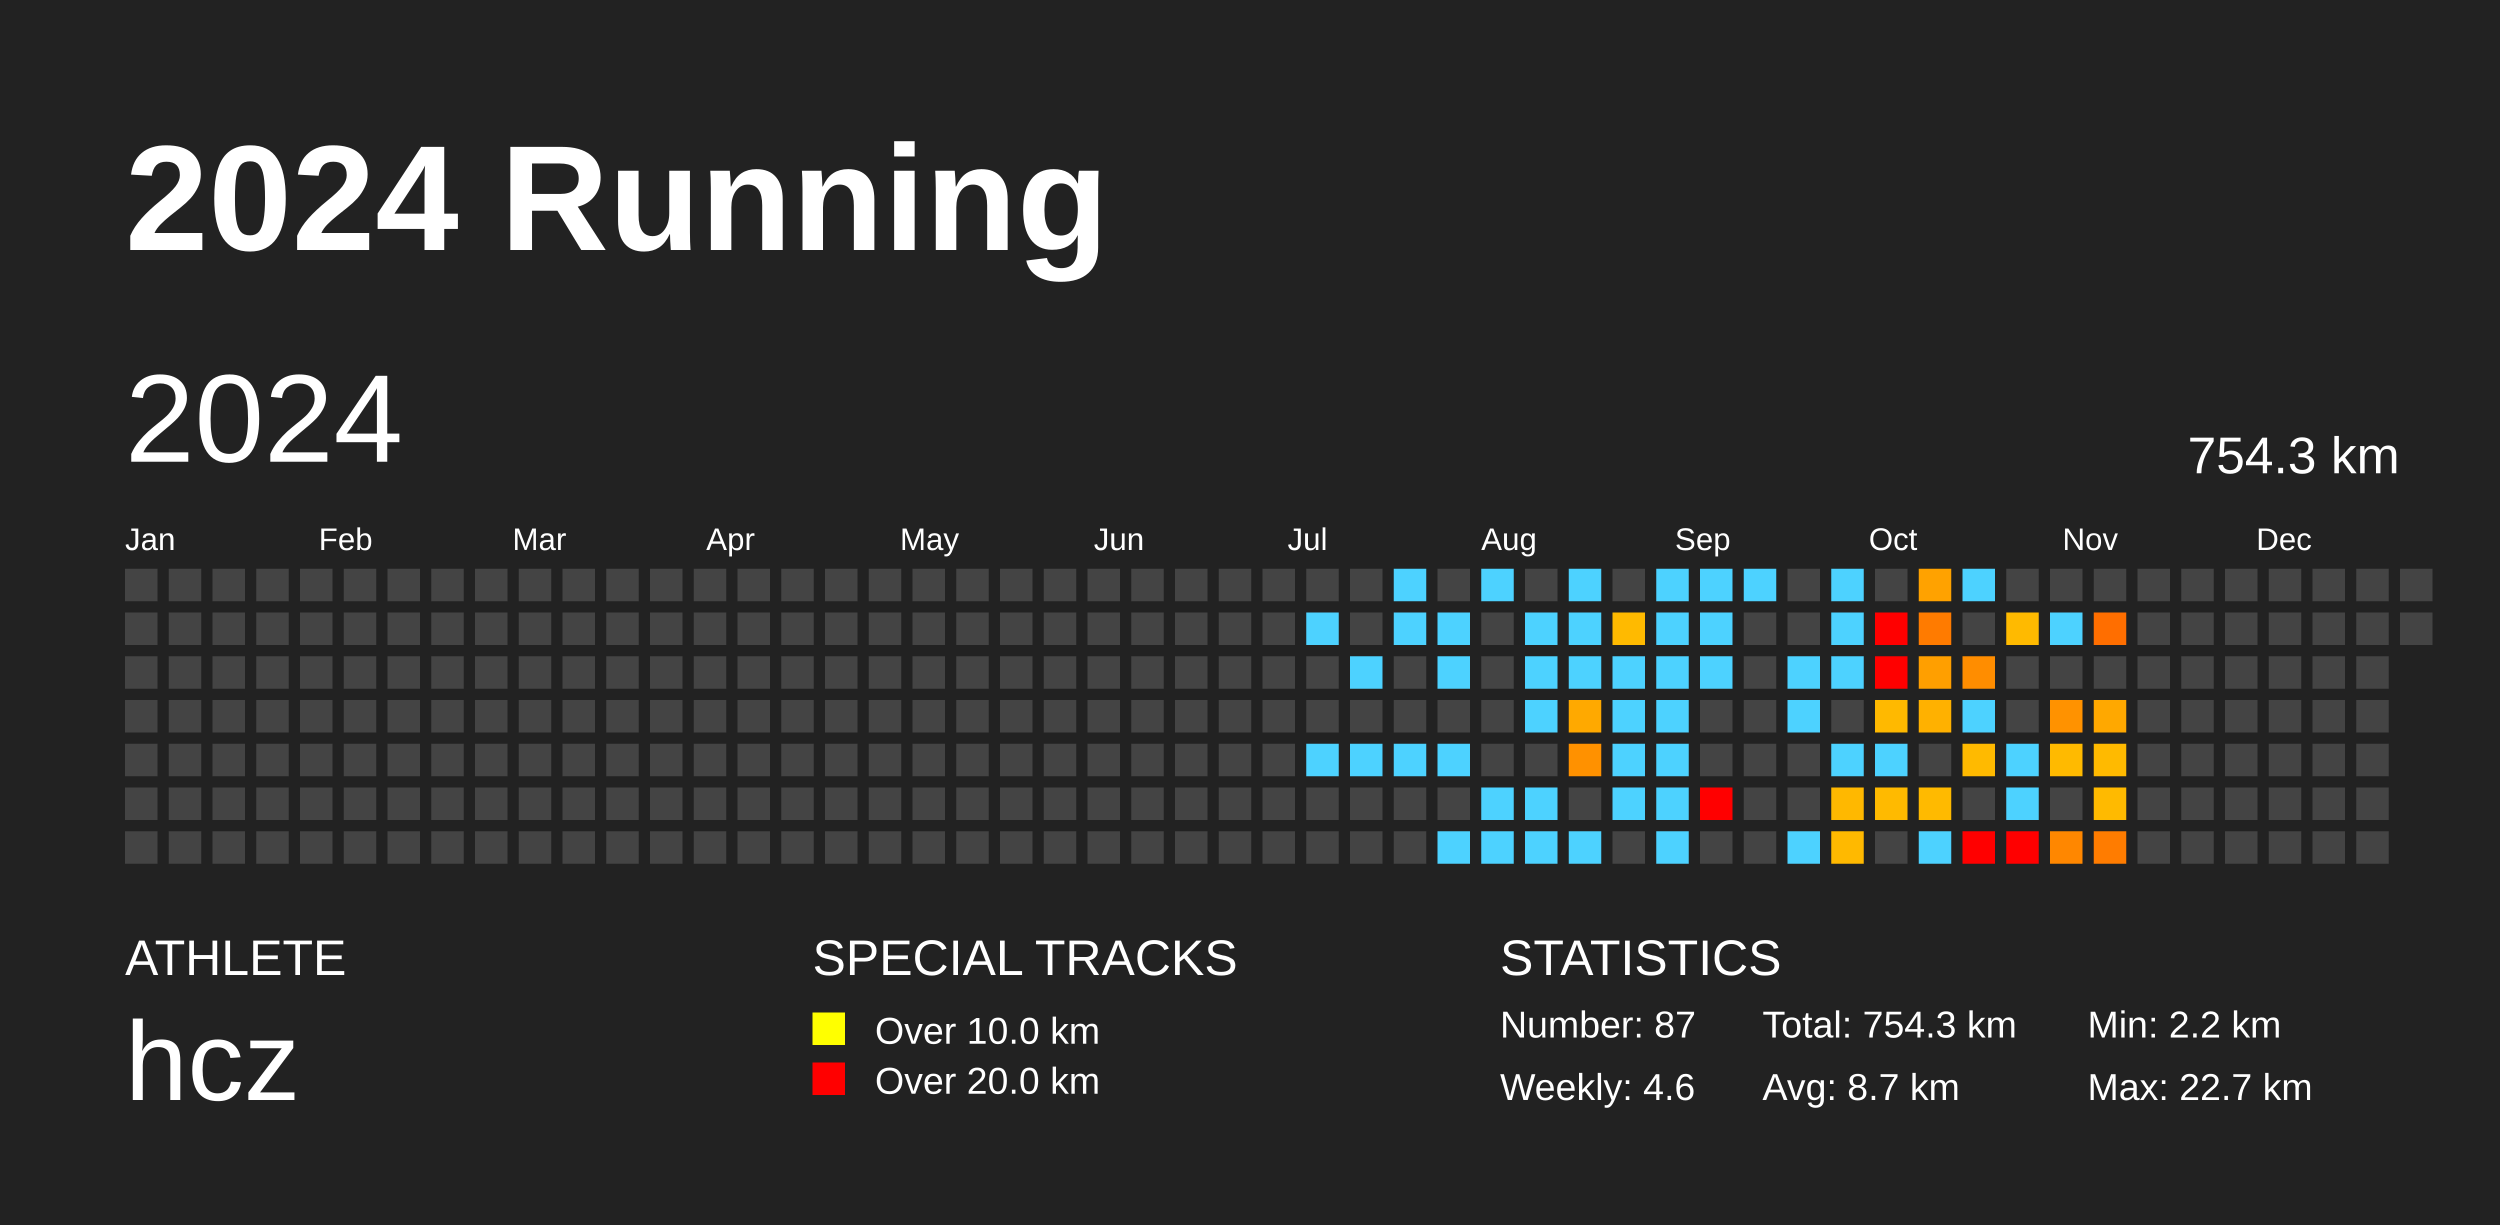
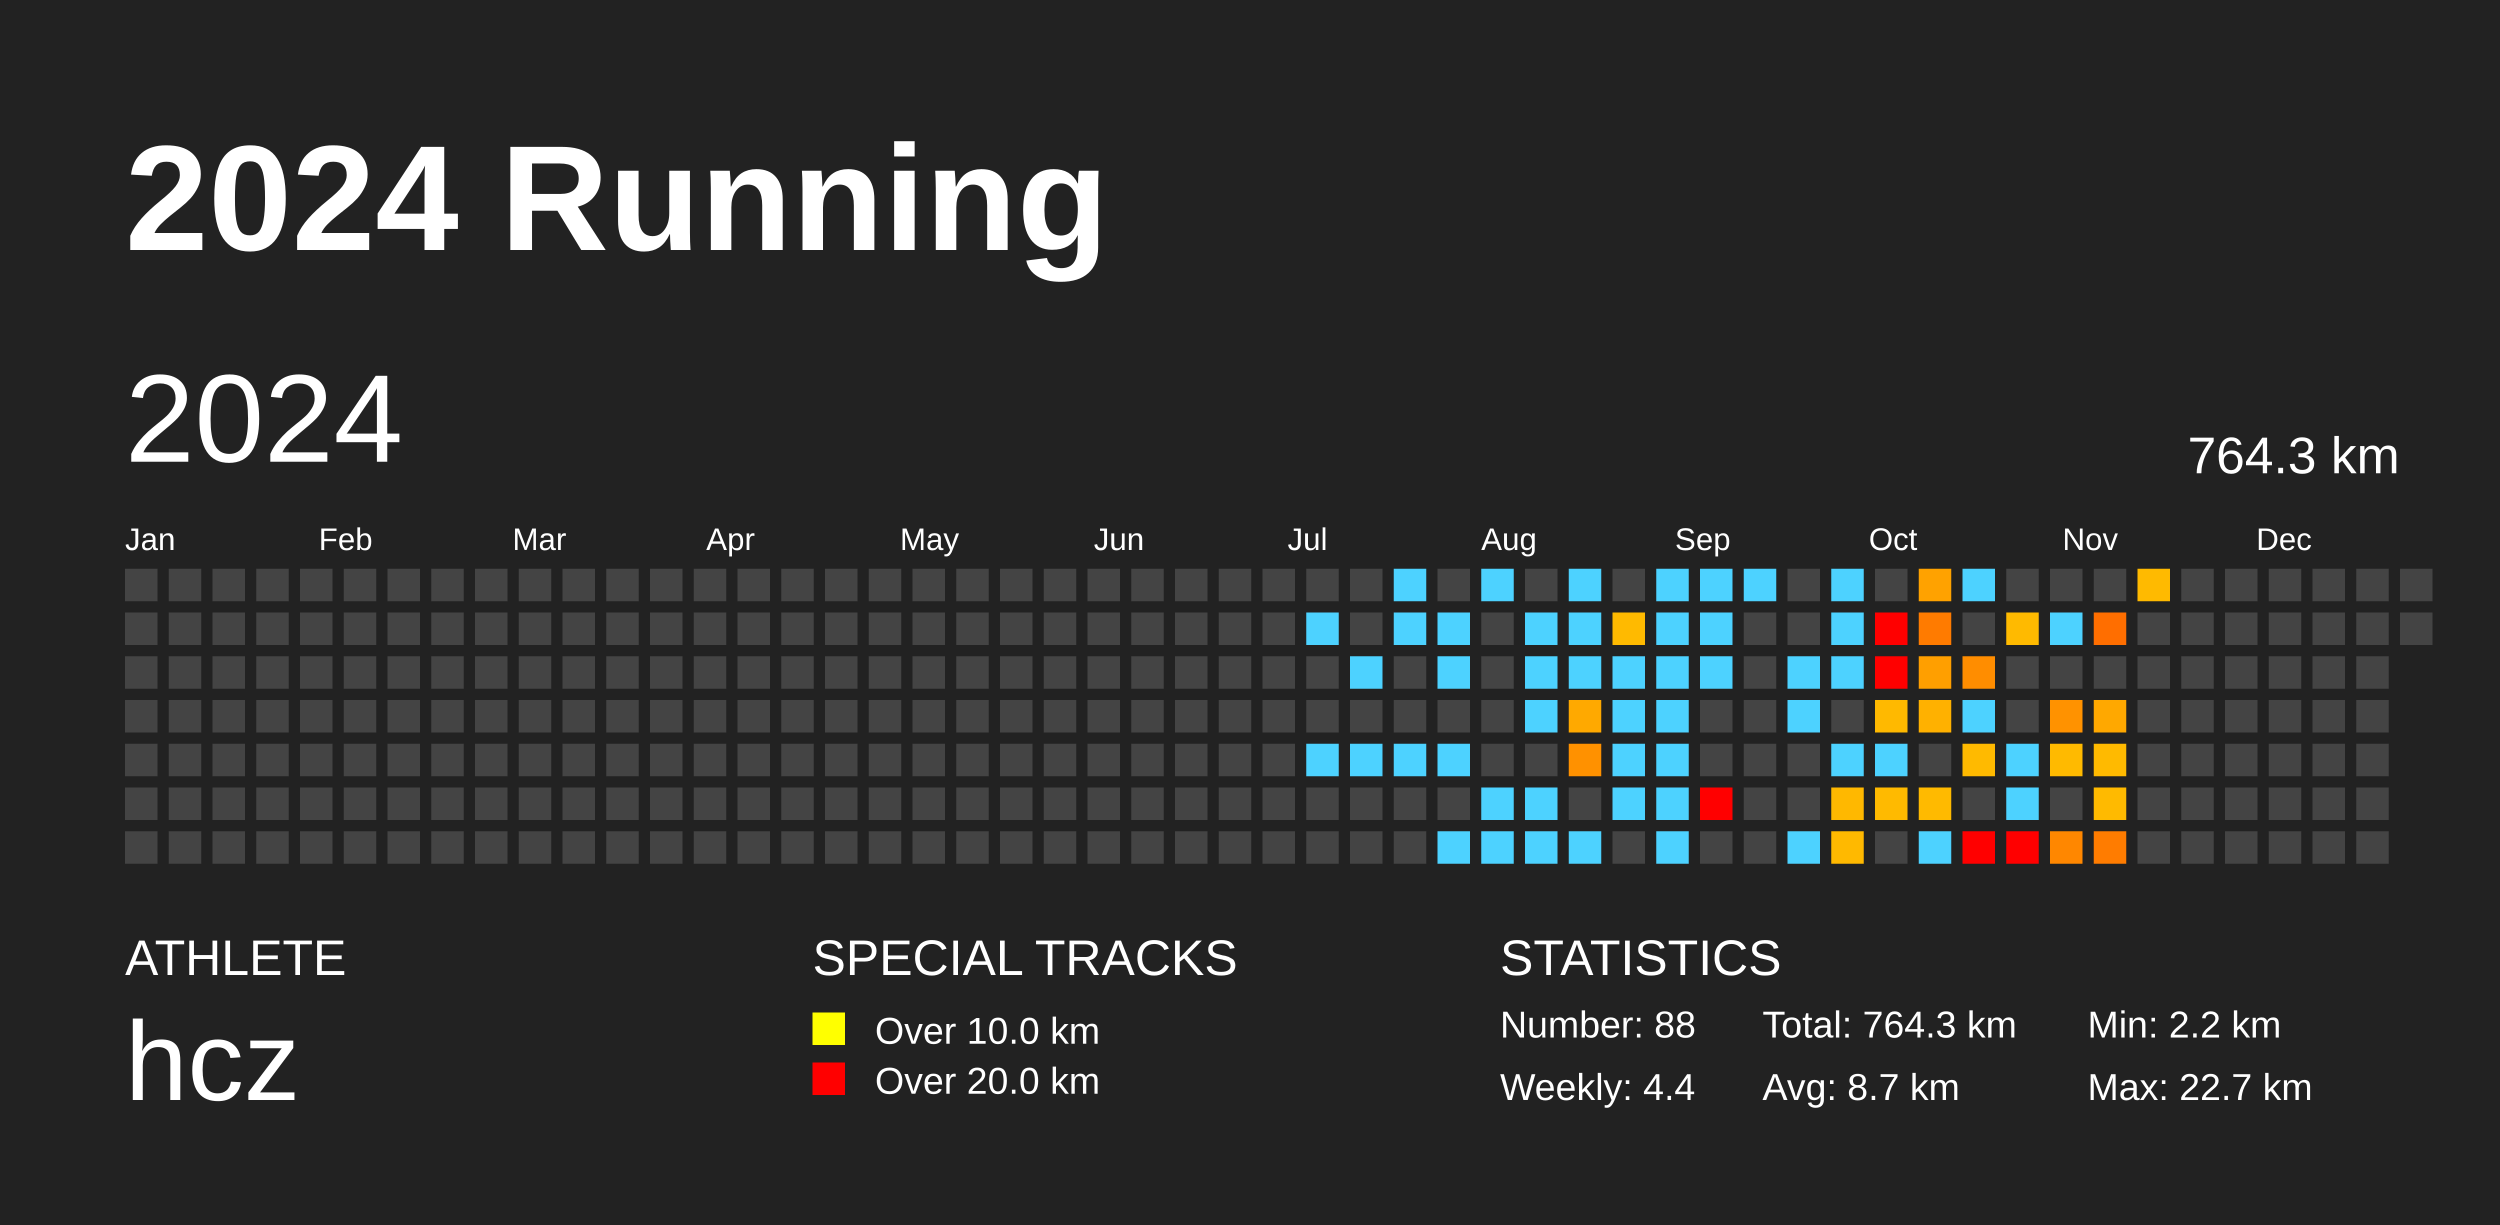
<svg xmlns="http://www.w3.org/2000/svg" baseProfile="full" height="98mm" version="1.1" viewBox="0,0,200,98" width="200mm">
  <defs />
  <rect fill="#222222" height="98" width="200" x="0" y="0" />
  <text fill="#FFFFFF" style="font-size:12px; font-family:Arial; font-weight:bold;" x="10" y="20">2024 Running</text>
  <text fill="#FFFFFF" style="font-size:4px; font-family:Arial" x="10" y="78">ATHLETE</text>
  <text fill="#FFFFFF" style="font-size:9px; font-family:Arial" x="10" y="88">hcz</text>
  <text fill="#FFFFFF" style="font-size:4px; font-family:Arial" x="65" y="78">SPECIAL TRACKS</text>
  <rect fill="yellow" height="2.6" width="2.6" x="65" y="81" />
  <text fill="#FFFFFF" style="font-size:3px; font-family:Arial" x="70" y="83.5">Over 10.0 km</text>
  <rect fill="red" height="2.6" width="2.6" x="65" y="85" />
  <text fill="#FFFFFF" style="font-size:3px; font-family:Arial" x="70" y="87.5">Over 20.0 km</text>
  <text fill="#FFFFFF" style="font-size:4px; font-family:Arial" x="120" y="78">STATISTICS</text>
-   <text fill="#FFFFFF" style="font-size:3px; font-family:Arial" x="120" y="83">Number: 87</text>
-   <text fill="#FFFFFF" style="font-size:3px; font-family:Arial" x="120" y="88">Weekly: 4.6</text>
-   <text fill="#FFFFFF" style="font-size:3px; font-family:Arial" x="141" y="83">Total: 754.3 km</text>
+   <text fill="#FFFFFF" style="font-size:3px; font-family:Arial" x="120" y="83">Number: 88</text>
+   <text fill="#FFFFFF" style="font-size:3px; font-family:Arial" x="120" y="88">Weekly: 4.4</text>
+   <text fill="#FFFFFF" style="font-size:3px; font-family:Arial" x="141" y="83">Total: 764.3 km</text>
  <text fill="#FFFFFF" style="font-size:3px; font-family:Arial" x="141" y="88">Avg: 8.7 km</text>
  <text fill="#FFFFFF" style="font-size:3px; font-family:Arial" x="167" y="83">Min: 2.2 km</text>
  <text fill="#FFFFFF" style="font-size:3px; font-family:Arial" x="167" y="88">Max: 22.7 km</text>
  <text dominant-baseline="hanging" fill="#FFFFFF" style="font-size:10.0px; font-family:Arial;" x="10" y="30">2024</text>
-   <text dominant-baseline="hanging" fill="#FFFFFF" style="font-size:4.125px; font-family:Arial;" x="175" y="35">754.3 km</text>
+   <text dominant-baseline="hanging" fill="#FFFFFF" style="font-size:4.125px; font-family:Arial;" x="175" y="35">764.3 km</text>
  <text fill="#FFFFFF" style="font-size:2.5px; font-family:Arial" x="10.0" y="44">Jan</text>
  <text fill="#FFFFFF" style="font-size:2.5px; font-family:Arial" x="25.5" y="44">Feb</text>
  <text fill="#FFFFFF" style="font-size:2.5px; font-family:Arial" x="41.0" y="44">Mar</text>
  <text fill="#FFFFFF" style="font-size:2.5px; font-family:Arial" x="56.5" y="44">Apr</text>
  <text fill="#FFFFFF" style="font-size:2.5px; font-family:Arial" x="72.0" y="44">May</text>
  <text fill="#FFFFFF" style="font-size:2.5px; font-family:Arial" x="87.5" y="44">Jun</text>
  <text fill="#FFFFFF" style="font-size:2.5px; font-family:Arial" x="103.0" y="44">Jul</text>
  <text fill="#FFFFFF" style="font-size:2.5px; font-family:Arial" x="118.5" y="44">Aug</text>
  <text fill="#FFFFFF" style="font-size:2.5px; font-family:Arial" x="134.0" y="44">Sep</text>
  <text fill="#FFFFFF" style="font-size:2.5px; font-family:Arial" x="149.5" y="44">Oct</text>
  <text fill="#FFFFFF" style="font-size:2.5px; font-family:Arial" x="165.0" y="44">Nov</text>
  <text fill="#FFFFFF" style="font-size:2.5px; font-family:Arial" x="180.5" y="44">Dec</text>
  <rect fill="#444444" height="2.6" width="2.6" x="10.0" y="45.5" />
  <rect fill="#444444" height="2.6" width="2.6" x="10.0" y="49.0" />
  <rect fill="#444444" height="2.6" width="2.6" x="10.0" y="52.5" />
  <rect fill="#444444" height="2.6" width="2.6" x="10.0" y="56.0" />
  <rect fill="#444444" height="2.6" width="2.6" x="10.0" y="59.5" />
  <rect fill="#444444" height="2.6" width="2.6" x="10.0" y="63.0" />
  <rect fill="#444444" height="2.6" width="2.6" x="10.0" y="66.5" />
  <rect fill="#444444" height="2.6" width="2.6" x="13.5" y="45.5" />
  <rect fill="#444444" height="2.6" width="2.6" x="13.5" y="49.0" />
  <rect fill="#444444" height="2.6" width="2.6" x="13.5" y="52.5" />
  <rect fill="#444444" height="2.6" width="2.6" x="13.5" y="56.0" />
  <rect fill="#444444" height="2.6" width="2.6" x="13.5" y="59.5" />
  <rect fill="#444444" height="2.6" width="2.6" x="13.5" y="63.0" />
  <rect fill="#444444" height="2.6" width="2.6" x="13.5" y="66.5" />
  <rect fill="#444444" height="2.6" width="2.6" x="17.0" y="45.5" />
  <rect fill="#444444" height="2.6" width="2.6" x="17.0" y="49.0" />
  <rect fill="#444444" height="2.6" width="2.6" x="17.0" y="52.5" />
  <rect fill="#444444" height="2.6" width="2.6" x="17.0" y="56.0" />
  <rect fill="#444444" height="2.6" width="2.6" x="17.0" y="59.5" />
  <rect fill="#444444" height="2.6" width="2.6" x="17.0" y="63.0" />
  <rect fill="#444444" height="2.6" width="2.6" x="17.0" y="66.5" />
  <rect fill="#444444" height="2.6" width="2.6" x="20.5" y="45.5" />
  <rect fill="#444444" height="2.6" width="2.6" x="20.5" y="49.0" />
  <rect fill="#444444" height="2.6" width="2.6" x="20.5" y="52.5" />
  <rect fill="#444444" height="2.6" width="2.6" x="20.5" y="56.0" />
  <rect fill="#444444" height="2.6" width="2.6" x="20.5" y="59.5" />
  <rect fill="#444444" height="2.6" width="2.6" x="20.5" y="63.0" />
  <rect fill="#444444" height="2.6" width="2.6" x="20.5" y="66.5" />
  <rect fill="#444444" height="2.6" width="2.6" x="24.0" y="45.5" />
  <rect fill="#444444" height="2.6" width="2.6" x="24.0" y="49.0" />
  <rect fill="#444444" height="2.6" width="2.6" x="24.0" y="52.5" />
  <rect fill="#444444" height="2.6" width="2.6" x="24.0" y="56.0" />
  <rect fill="#444444" height="2.6" width="2.6" x="24.0" y="59.5" />
  <rect fill="#444444" height="2.6" width="2.6" x="24.0" y="63.0" />
  <rect fill="#444444" height="2.6" width="2.6" x="24.0" y="66.5" />
  <rect fill="#444444" height="2.6" width="2.6" x="27.5" y="45.5" />
  <rect fill="#444444" height="2.6" width="2.6" x="27.5" y="49.0" />
  <rect fill="#444444" height="2.6" width="2.6" x="27.5" y="52.5" />
  <rect fill="#444444" height="2.6" width="2.6" x="27.5" y="56.0" />
  <rect fill="#444444" height="2.6" width="2.6" x="27.5" y="59.5" />
  <rect fill="#444444" height="2.6" width="2.6" x="27.5" y="63.0" />
  <rect fill="#444444" height="2.6" width="2.6" x="27.5" y="66.5" />
  <rect fill="#444444" height="2.6" width="2.6" x="31.0" y="45.5" />
  <rect fill="#444444" height="2.6" width="2.6" x="31.0" y="49.0" />
  <rect fill="#444444" height="2.6" width="2.6" x="31.0" y="52.5" />
  <rect fill="#444444" height="2.6" width="2.6" x="31.0" y="56.0" />
  <rect fill="#444444" height="2.6" width="2.6" x="31.0" y="59.5" />
  <rect fill="#444444" height="2.6" width="2.6" x="31.0" y="63.0" />
  <rect fill="#444444" height="2.6" width="2.6" x="31.0" y="66.5" />
  <rect fill="#444444" height="2.6" width="2.6" x="34.5" y="45.5" />
  <rect fill="#444444" height="2.6" width="2.6" x="34.5" y="49.0" />
  <rect fill="#444444" height="2.6" width="2.6" x="34.5" y="52.5" />
  <rect fill="#444444" height="2.6" width="2.6" x="34.5" y="56.0" />
  <rect fill="#444444" height="2.6" width="2.6" x="34.5" y="59.5" />
  <rect fill="#444444" height="2.6" width="2.6" x="34.5" y="63.0" />
  <rect fill="#444444" height="2.6" width="2.6" x="34.5" y="66.5" />
  <rect fill="#444444" height="2.6" width="2.6" x="38.0" y="45.5" />
  <rect fill="#444444" height="2.6" width="2.6" x="38.0" y="49.0" />
  <rect fill="#444444" height="2.6" width="2.6" x="38.0" y="52.5" />
  <rect fill="#444444" height="2.6" width="2.6" x="38.0" y="56.0" />
  <rect fill="#444444" height="2.6" width="2.6" x="38.0" y="59.5" />
  <rect fill="#444444" height="2.6" width="2.6" x="38.0" y="63.0" />
  <rect fill="#444444" height="2.6" width="2.6" x="38.0" y="66.5" />
  <rect fill="#444444" height="2.6" width="2.6" x="41.5" y="45.5" />
  <rect fill="#444444" height="2.6" width="2.6" x="41.5" y="49.0" />
  <rect fill="#444444" height="2.6" width="2.6" x="41.5" y="52.5" />
  <rect fill="#444444" height="2.6" width="2.6" x="41.5" y="56.0" />
  <rect fill="#444444" height="2.6" width="2.6" x="41.5" y="59.5" />
  <rect fill="#444444" height="2.6" width="2.6" x="41.5" y="63.0" />
  <rect fill="#444444" height="2.6" width="2.6" x="41.5" y="66.5" />
  <rect fill="#444444" height="2.6" width="2.6" x="45.0" y="45.5" />
  <rect fill="#444444" height="2.6" width="2.6" x="45.0" y="49.0" />
  <rect fill="#444444" height="2.6" width="2.6" x="45.0" y="52.5" />
  <rect fill="#444444" height="2.6" width="2.6" x="45.0" y="56.0" />
  <rect fill="#444444" height="2.6" width="2.6" x="45.0" y="59.5" />
  <rect fill="#444444" height="2.6" width="2.6" x="45.0" y="63.0" />
  <rect fill="#444444" height="2.6" width="2.6" x="45.0" y="66.5" />
  <rect fill="#444444" height="2.6" width="2.6" x="48.5" y="45.5" />
  <rect fill="#444444" height="2.6" width="2.6" x="48.5" y="49.0" />
  <rect fill="#444444" height="2.6" width="2.6" x="48.5" y="52.5" />
  <rect fill="#444444" height="2.6" width="2.6" x="48.5" y="56.0" />
  <rect fill="#444444" height="2.6" width="2.6" x="48.5" y="59.5" />
  <rect fill="#444444" height="2.6" width="2.6" x="48.5" y="63.0" />
  <rect fill="#444444" height="2.6" width="2.6" x="48.5" y="66.5" />
  <rect fill="#444444" height="2.6" width="2.6" x="52.0" y="45.5" />
  <rect fill="#444444" height="2.6" width="2.6" x="52.0" y="49.0" />
  <rect fill="#444444" height="2.6" width="2.6" x="52.0" y="52.5" />
  <rect fill="#444444" height="2.6" width="2.6" x="52.0" y="56.0" />
  <rect fill="#444444" height="2.6" width="2.6" x="52.0" y="59.5" />
  <rect fill="#444444" height="2.6" width="2.6" x="52.0" y="63.0" />
  <rect fill="#444444" height="2.6" width="2.6" x="52.0" y="66.5" />
  <rect fill="#444444" height="2.6" width="2.6" x="55.5" y="45.5" />
  <rect fill="#444444" height="2.6" width="2.6" x="55.5" y="49.0" />
  <rect fill="#444444" height="2.6" width="2.6" x="55.5" y="52.5" />
  <rect fill="#444444" height="2.6" width="2.6" x="55.5" y="56.0" />
  <rect fill="#444444" height="2.6" width="2.6" x="55.5" y="59.5" />
  <rect fill="#444444" height="2.6" width="2.6" x="55.5" y="63.0" />
  <rect fill="#444444" height="2.6" width="2.6" x="55.5" y="66.5" />
  <rect fill="#444444" height="2.6" width="2.6" x="59.0" y="45.5" />
  <rect fill="#444444" height="2.6" width="2.6" x="59.0" y="49.0" />
  <rect fill="#444444" height="2.6" width="2.6" x="59.0" y="52.5" />
  <rect fill="#444444" height="2.6" width="2.6" x="59.0" y="56.0" />
  <rect fill="#444444" height="2.6" width="2.6" x="59.0" y="59.5" />
  <rect fill="#444444" height="2.6" width="2.6" x="59.0" y="63.0" />
  <rect fill="#444444" height="2.6" width="2.6" x="59.0" y="66.5" />
  <rect fill="#444444" height="2.6" width="2.6" x="62.5" y="45.5" />
  <rect fill="#444444" height="2.6" width="2.6" x="62.5" y="49.0" />
  <rect fill="#444444" height="2.6" width="2.6" x="62.5" y="52.5" />
  <rect fill="#444444" height="2.6" width="2.6" x="62.5" y="56.0" />
  <rect fill="#444444" height="2.6" width="2.6" x="62.5" y="59.5" />
  <rect fill="#444444" height="2.6" width="2.6" x="62.5" y="63.0" />
  <rect fill="#444444" height="2.6" width="2.6" x="62.5" y="66.5" />
  <rect fill="#444444" height="2.6" width="2.6" x="66.0" y="45.5" />
  <rect fill="#444444" height="2.6" width="2.6" x="66.0" y="49.0" />
  <rect fill="#444444" height="2.6" width="2.6" x="66.0" y="52.5" />
  <rect fill="#444444" height="2.6" width="2.6" x="66.0" y="56.0" />
  <rect fill="#444444" height="2.6" width="2.6" x="66.0" y="59.5" />
  <rect fill="#444444" height="2.6" width="2.6" x="66.0" y="63.0" />
  <rect fill="#444444" height="2.6" width="2.6" x="66.0" y="66.5" />
  <rect fill="#444444" height="2.6" width="2.6" x="69.5" y="45.5" />
  <rect fill="#444444" height="2.6" width="2.6" x="69.5" y="49.0" />
  <rect fill="#444444" height="2.6" width="2.6" x="69.5" y="52.5" />
  <rect fill="#444444" height="2.6" width="2.6" x="69.5" y="56.0" />
  <rect fill="#444444" height="2.6" width="2.6" x="69.5" y="59.5" />
  <rect fill="#444444" height="2.6" width="2.6" x="69.5" y="63.0" />
  <rect fill="#444444" height="2.6" width="2.6" x="69.5" y="66.5" />
  <rect fill="#444444" height="2.6" width="2.6" x="73.0" y="45.5" />
  <rect fill="#444444" height="2.6" width="2.6" x="73.0" y="49.0" />
  <rect fill="#444444" height="2.6" width="2.6" x="73.0" y="52.5" />
  <rect fill="#444444" height="2.6" width="2.6" x="73.0" y="56.0" />
  <rect fill="#444444" height="2.6" width="2.6" x="73.0" y="59.5" />
  <rect fill="#444444" height="2.6" width="2.6" x="73.0" y="63.0" />
  <rect fill="#444444" height="2.6" width="2.6" x="73.0" y="66.5" />
  <rect fill="#444444" height="2.6" width="2.6" x="76.5" y="45.5" />
  <rect fill="#444444" height="2.6" width="2.6" x="76.5" y="49.0" />
  <rect fill="#444444" height="2.6" width="2.6" x="76.5" y="52.5" />
  <rect fill="#444444" height="2.6" width="2.6" x="76.5" y="56.0" />
  <rect fill="#444444" height="2.6" width="2.6" x="76.5" y="59.5" />
  <rect fill="#444444" height="2.6" width="2.6" x="76.5" y="63.0" />
  <rect fill="#444444" height="2.6" width="2.6" x="76.5" y="66.5" />
  <rect fill="#444444" height="2.6" width="2.6" x="80.0" y="45.5" />
  <rect fill="#444444" height="2.6" width="2.6" x="80.0" y="49.0" />
  <rect fill="#444444" height="2.6" width="2.6" x="80.0" y="52.5" />
  <rect fill="#444444" height="2.6" width="2.6" x="80.0" y="56.0" />
  <rect fill="#444444" height="2.6" width="2.6" x="80.0" y="59.5" />
  <rect fill="#444444" height="2.6" width="2.6" x="80.0" y="63.0" />
  <rect fill="#444444" height="2.6" width="2.6" x="80.0" y="66.5" />
  <rect fill="#444444" height="2.6" width="2.6" x="83.5" y="45.5" />
  <rect fill="#444444" height="2.6" width="2.6" x="83.5" y="49.0" />
  <rect fill="#444444" height="2.6" width="2.6" x="83.5" y="52.5" />
  <rect fill="#444444" height="2.6" width="2.6" x="83.5" y="56.0" />
  <rect fill="#444444" height="2.6" width="2.6" x="83.5" y="59.5" />
  <rect fill="#444444" height="2.6" width="2.6" x="83.5" y="63.0" />
  <rect fill="#444444" height="2.6" width="2.6" x="83.5" y="66.5" />
  <rect fill="#444444" height="2.6" width="2.6" x="87.0" y="45.5" />
  <rect fill="#444444" height="2.6" width="2.6" x="87.0" y="49.0" />
  <rect fill="#444444" height="2.6" width="2.6" x="87.0" y="52.5" />
  <rect fill="#444444" height="2.6" width="2.6" x="87.0" y="56.0" />
  <rect fill="#444444" height="2.6" width="2.6" x="87.0" y="59.5" />
  <rect fill="#444444" height="2.6" width="2.6" x="87.0" y="63.0" />
  <rect fill="#444444" height="2.6" width="2.6" x="87.0" y="66.5" />
  <rect fill="#444444" height="2.6" width="2.6" x="90.5" y="45.5" />
  <rect fill="#444444" height="2.6" width="2.6" x="90.5" y="49.0" />
  <rect fill="#444444" height="2.6" width="2.6" x="90.5" y="52.5" />
  <rect fill="#444444" height="2.6" width="2.6" x="90.5" y="56.0" />
  <rect fill="#444444" height="2.6" width="2.6" x="90.5" y="59.5" />
  <rect fill="#444444" height="2.6" width="2.6" x="90.5" y="63.0" />
  <rect fill="#444444" height="2.6" width="2.6" x="90.5" y="66.5" />
  <rect fill="#444444" height="2.6" width="2.6" x="94.0" y="45.5" />
  <rect fill="#444444" height="2.6" width="2.6" x="94.0" y="49.0" />
  <rect fill="#444444" height="2.6" width="2.6" x="94.0" y="52.5" />
  <rect fill="#444444" height="2.6" width="2.6" x="94.0" y="56.0" />
  <rect fill="#444444" height="2.6" width="2.6" x="94.0" y="59.5" />
  <rect fill="#444444" height="2.6" width="2.6" x="94.0" y="63.0" />
  <rect fill="#444444" height="2.6" width="2.6" x="94.0" y="66.5" />
  <rect fill="#444444" height="2.6" width="2.6" x="97.5" y="45.5" />
  <rect fill="#444444" height="2.6" width="2.6" x="97.5" y="49.0" />
  <rect fill="#444444" height="2.6" width="2.6" x="97.5" y="52.5" />
  <rect fill="#444444" height="2.6" width="2.6" x="97.5" y="56.0" />
  <rect fill="#444444" height="2.6" width="2.6" x="97.5" y="59.5" />
  <rect fill="#444444" height="2.6" width="2.6" x="97.5" y="63.0" />
  <rect fill="#444444" height="2.6" width="2.6" x="97.5" y="66.5" />
  <rect fill="#444444" height="2.6" width="2.6" x="101.0" y="45.5" />
  <rect fill="#444444" height="2.6" width="2.6" x="101.0" y="49.0" />
  <rect fill="#444444" height="2.6" width="2.6" x="101.0" y="52.5" />
  <rect fill="#444444" height="2.6" width="2.6" x="101.0" y="56.0" />
  <rect fill="#444444" height="2.6" width="2.6" x="101.0" y="59.5" />
  <rect fill="#444444" height="2.6" width="2.6" x="101.0" y="63.0" />
  <rect fill="#444444" height="2.6" width="2.6" x="101.0" y="66.5" />
  <rect fill="#444444" height="2.6" width="2.6" x="104.5" y="45.5" />
  <rect fill="#4dd2ff" height="2.6" width="2.6" x="104.5" y="49.0" />
  <rect fill="#444444" height="2.6" width="2.6" x="104.5" y="52.5" />
  <rect fill="#444444" height="2.6" width="2.6" x="104.5" y="56.0" />
  <rect fill="#4dd2ff" height="2.6" width="2.6" x="104.5" y="59.5" />
  <rect fill="#444444" height="2.6" width="2.6" x="104.5" y="63.0" />
  <rect fill="#444444" height="2.6" width="2.6" x="104.5" y="66.5" />
  <rect fill="#444444" height="2.6" width="2.6" x="108.0" y="45.5" />
  <rect fill="#444444" height="2.6" width="2.6" x="108.0" y="49.0" />
  <rect fill="#4dd2ff" height="2.6" width="2.6" x="108.0" y="52.5" />
  <rect fill="#444444" height="2.6" width="2.6" x="108.0" y="56.0" />
  <rect fill="#4dd2ff" height="2.6" width="2.6" x="108.0" y="59.5" />
  <rect fill="#444444" height="2.6" width="2.6" x="108.0" y="63.0" />
  <rect fill="#444444" height="2.6" width="2.6" x="108.0" y="66.5" />
  <rect fill="#4dd2ff" height="2.6" width="2.6" x="111.5" y="45.5" />
  <rect fill="#4dd2ff" height="2.6" width="2.6" x="111.5" y="49.0" />
  <rect fill="#444444" height="2.6" width="2.6" x="111.5" y="52.5" />
  <rect fill="#444444" height="2.6" width="2.6" x="111.5" y="56.0" />
  <rect fill="#4dd2ff" height="2.6" width="2.6" x="111.5" y="59.5" />
  <rect fill="#444444" height="2.6" width="2.6" x="111.5" y="63.0" />
  <rect fill="#444444" height="2.6" width="2.6" x="111.5" y="66.5" />
  <rect fill="#444444" height="2.6" width="2.6" x="115.0" y="45.5" />
  <rect fill="#4dd2ff" height="2.6" width="2.6" x="115.0" y="49.0" />
  <rect fill="#4dd2ff" height="2.6" width="2.6" x="115.0" y="52.5" />
  <rect fill="#444444" height="2.6" width="2.6" x="115.0" y="56.0" />
  <rect fill="#4dd2ff" height="2.6" width="2.6" x="115.0" y="59.5" />
  <rect fill="#444444" height="2.6" width="2.6" x="115.0" y="63.0" />
  <rect fill="#4dd2ff" height="2.6" width="2.6" x="115.0" y="66.5" />
  <rect fill="#4dd2ff" height="2.6" width="2.6" x="118.5" y="45.5" />
  <rect fill="#444444" height="2.6" width="2.6" x="118.5" y="49.0" />
  <rect fill="#444444" height="2.6" width="2.6" x="118.5" y="52.5" />
  <rect fill="#444444" height="2.6" width="2.6" x="118.5" y="56.0" />
  <rect fill="#444444" height="2.6" width="2.6" x="118.5" y="59.5" />
  <rect fill="#4dd2ff" height="2.6" width="2.6" x="118.5" y="63.0" />
  <rect fill="#4dd2ff" height="2.6" width="2.6" x="118.5" y="66.5" />
  <rect fill="#444444" height="2.6" width="2.6" x="122.0" y="45.5" />
  <rect fill="#4dd2ff" height="2.6" width="2.6" x="122.0" y="49.0" />
  <rect fill="#4dd2ff" height="2.6" width="2.6" x="122.0" y="52.5" />
  <rect fill="#4dd2ff" height="2.6" width="2.6" x="122.0" y="56.0" />
  <rect fill="#444444" height="2.6" width="2.6" x="122.0" y="59.5" />
  <rect fill="#4dd2ff" height="2.6" width="2.6" x="122.0" y="63.0" />
  <rect fill="#4dd2ff" height="2.6" width="2.6" x="122.0" y="66.5" />
  <rect fill="#4dd2ff" height="2.6" width="2.6" x="125.5" y="45.5" />
  <rect fill="#4dd2ff" height="2.6" width="2.6" x="125.5" y="49.0" />
  <rect fill="#4dd2ff" height="2.6" width="2.6" x="125.5" y="52.5" />
  <rect fill="#ffa900" height="2.6" width="2.6" x="125.5" y="56.0" />
  <rect fill="#ff9100" height="2.6" width="2.6" x="125.5" y="59.5" />
  <rect fill="#444444" height="2.6" width="2.6" x="125.5" y="63.0" />
  <rect fill="#4dd2ff" height="2.6" width="2.6" x="125.5" y="66.5" />
  <rect fill="#444444" height="2.6" width="2.6" x="129.0" y="45.5" />
  <rect fill="#ffba00" height="2.6" width="2.6" x="129.0" y="49.0" />
  <rect fill="#4dd2ff" height="2.6" width="2.6" x="129.0" y="52.5" />
  <rect fill="#4dd2ff" height="2.6" width="2.6" x="129.0" y="56.0" />
  <rect fill="#4dd2ff" height="2.6" width="2.6" x="129.0" y="59.5" />
  <rect fill="#4dd2ff" height="2.6" width="2.6" x="129.0" y="63.0" />
  <rect fill="#444444" height="2.6" width="2.6" x="129.0" y="66.5" />
  <rect fill="#4dd2ff" height="2.6" width="2.6" x="132.5" y="45.5" />
  <rect fill="#4dd2ff" height="2.6" width="2.6" x="132.5" y="49.0" />
  <rect fill="#4dd2ff" height="2.6" width="2.6" x="132.5" y="52.5" />
  <rect fill="#4dd2ff" height="2.6" width="2.6" x="132.5" y="56.0" />
  <rect fill="#4dd2ff" height="2.6" width="2.6" x="132.5" y="59.5" />
  <rect fill="#4dd2ff" height="2.6" width="2.6" x="132.5" y="63.0" />
  <rect fill="#4dd2ff" height="2.6" width="2.6" x="132.5" y="66.5" />
  <rect fill="#4dd2ff" height="2.6" width="2.6" x="136.0" y="45.5" />
  <rect fill="#4dd2ff" height="2.6" width="2.6" x="136.0" y="49.0" />
  <rect fill="#4dd2ff" height="2.6" width="2.6" x="136.0" y="52.5" />
  <rect fill="#444444" height="2.6" width="2.6" x="136.0" y="56.0" />
  <rect fill="#444444" height="2.6" width="2.6" x="136.0" y="59.5" />
  <rect fill="red" height="2.6" width="2.6" x="136.0" y="63.0" />
  <rect fill="#444444" height="2.6" width="2.6" x="136.0" y="66.5" />
  <rect fill="#4dd2ff" height="2.6" width="2.6" x="139.5" y="45.5" />
  <rect fill="#444444" height="2.6" width="2.6" x="139.5" y="49.0" />
  <rect fill="#444444" height="2.6" width="2.6" x="139.5" y="52.5" />
  <rect fill="#444444" height="2.6" width="2.6" x="139.5" y="56.0" />
  <rect fill="#444444" height="2.6" width="2.6" x="139.5" y="59.5" />
  <rect fill="#444444" height="2.6" width="2.6" x="139.5" y="63.0" />
  <rect fill="#444444" height="2.6" width="2.6" x="139.5" y="66.5" />
  <rect fill="#444444" height="2.6" width="2.6" x="143.0" y="45.5" />
  <rect fill="#444444" height="2.6" width="2.6" x="143.0" y="49.0" />
  <rect fill="#4dd2ff" height="2.6" width="2.6" x="143.0" y="52.5" />
  <rect fill="#4dd2ff" height="2.6" width="2.6" x="143.0" y="56.0" />
  <rect fill="#444444" height="2.6" width="2.6" x="143.0" y="59.5" />
  <rect fill="#444444" height="2.6" width="2.6" x="143.0" y="63.0" />
  <rect fill="#4dd2ff" height="2.6" width="2.6" x="143.0" y="66.5" />
  <rect fill="#4dd2ff" height="2.6" width="2.6" x="146.5" y="45.5" />
  <rect fill="#4dd2ff" height="2.6" width="2.6" x="146.5" y="49.0" />
  <rect fill="#4dd2ff" height="2.6" width="2.6" x="146.5" y="52.5" />
  <rect fill="#444444" height="2.6" width="2.6" x="146.5" y="56.0" />
  <rect fill="#4dd2ff" height="2.6" width="2.6" x="146.5" y="59.5" />
  <rect fill="#ffb800" height="2.6" width="2.6" x="146.5" y="63.0" />
  <rect fill="#ffb900" height="2.6" width="2.6" x="146.5" y="66.5" />
  <rect fill="#444444" height="2.6" width="2.6" x="150.0" y="45.5" />
  <rect fill="red" height="2.6" width="2.6" x="150.0" y="49.0" />
  <rect fill="red" height="2.6" width="2.6" x="150.0" y="52.5" />
  <rect fill="#ffb900" height="2.6" width="2.6" x="150.0" y="56.0" />
  <rect fill="#4dd2ff" height="2.6" width="2.6" x="150.0" y="59.5" />
  <rect fill="#ffba00" height="2.6" width="2.6" x="150.0" y="63.0" />
  <rect fill="#444444" height="2.6" width="2.6" x="150.0" y="66.5" />
  <rect fill="#ffa200" height="2.6" width="2.6" x="153.5" y="45.5" />
  <rect fill="#ff7b00" height="2.6" width="2.6" x="153.5" y="49.0" />
  <rect fill="#ff9f00" height="2.6" width="2.6" x="153.5" y="52.5" />
  <rect fill="#ffb100" height="2.6" width="2.6" x="153.5" y="56.0" />
  <rect fill="#444444" height="2.6" width="2.6" x="153.5" y="59.5" />
  <rect fill="#ffba00" height="2.6" width="2.6" x="153.5" y="63.0" />
  <rect fill="#4dd2ff" height="2.6" width="2.6" x="153.5" y="66.5" />
  <rect fill="#4dd2ff" height="2.6" width="2.6" x="157.0" y="45.5" />
  <rect fill="#444444" height="2.6" width="2.6" x="157.0" y="49.0" />
  <rect fill="#ff8d00" height="2.6" width="2.6" x="157.0" y="52.5" />
  <rect fill="#4dd2ff" height="2.6" width="2.6" x="157.0" y="56.0" />
  <rect fill="#ffba00" height="2.6" width="2.6" x="157.0" y="59.5" />
  <rect fill="#444444" height="2.6" width="2.6" x="157.0" y="63.0" />
  <rect fill="red" height="2.6" width="2.6" x="157.0" y="66.5" />
  <rect fill="#444444" height="2.6" width="2.6" x="160.5" y="45.5" />
  <rect fill="#ffba00" height="2.6" width="2.6" x="160.5" y="49.0" />
  <rect fill="#444444" height="2.6" width="2.6" x="160.5" y="52.5" />
  <rect fill="#444444" height="2.6" width="2.6" x="160.5" y="56.0" />
  <rect fill="#4dd2ff" height="2.6" width="2.6" x="160.5" y="59.5" />
  <rect fill="#4dd2ff" height="2.6" width="2.6" x="160.5" y="63.0" />
  <rect fill="red" height="2.6" width="2.6" x="160.5" y="66.5" />
  <rect fill="#444444" height="2.6" width="2.6" x="164.0" y="45.5" />
  <rect fill="#4dd2ff" height="2.6" width="2.6" x="164.0" y="49.0" />
  <rect fill="#444444" height="2.6" width="2.6" x="164.0" y="52.5" />
  <rect fill="#ff9200" height="2.6" width="2.6" x="164.0" y="56.0" />
  <rect fill="#ffba00" height="2.6" width="2.6" x="164.0" y="59.5" />
  <rect fill="#444444" height="2.6" width="2.6" x="164.0" y="63.0" />
  <rect fill="#ff8700" height="2.6" width="2.6" x="164.0" y="66.5" />
  <rect fill="#444444" height="2.6" width="2.6" x="167.5" y="45.5" />
  <rect fill="#ff6e00" height="2.6" width="2.6" x="167.5" y="49.0" />
  <rect fill="#444444" height="2.6" width="2.6" x="167.5" y="52.5" />
  <rect fill="#ffa800" height="2.6" width="2.6" x="167.5" y="56.0" />
  <rect fill="#ffba00" height="2.6" width="2.6" x="167.5" y="59.5" />
  <rect fill="#ffba00" height="2.6" width="2.6" x="167.5" y="63.0" />
  <rect fill="#ff7c00" height="2.6" width="2.6" x="167.5" y="66.5" />
-   <rect fill="#444444" height="2.6" width="2.6" x="171.0" y="45.5" />
+   <rect fill="#ffba00" height="2.6" width="2.6" x="171.0" y="45.5" />
  <rect fill="#444444" height="2.6" width="2.6" x="171.0" y="49.0" />
  <rect fill="#444444" height="2.6" width="2.6" x="171.0" y="52.5" />
  <rect fill="#444444" height="2.6" width="2.6" x="171.0" y="56.0" />
  <rect fill="#444444" height="2.6" width="2.6" x="171.0" y="59.5" />
  <rect fill="#444444" height="2.6" width="2.6" x="171.0" y="63.0" />
  <rect fill="#444444" height="2.6" width="2.6" x="171.0" y="66.5" />
  <rect fill="#444444" height="2.6" width="2.6" x="174.5" y="45.5" />
  <rect fill="#444444" height="2.6" width="2.6" x="174.5" y="49.0" />
  <rect fill="#444444" height="2.6" width="2.6" x="174.5" y="52.5" />
  <rect fill="#444444" height="2.6" width="2.6" x="174.5" y="56.0" />
  <rect fill="#444444" height="2.6" width="2.6" x="174.5" y="59.5" />
  <rect fill="#444444" height="2.6" width="2.6" x="174.5" y="63.0" />
  <rect fill="#444444" height="2.6" width="2.6" x="174.5" y="66.5" />
  <rect fill="#444444" height="2.6" width="2.6" x="178.0" y="45.5" />
  <rect fill="#444444" height="2.6" width="2.6" x="178.0" y="49.0" />
  <rect fill="#444444" height="2.6" width="2.6" x="178.0" y="52.5" />
  <rect fill="#444444" height="2.6" width="2.6" x="178.0" y="56.0" />
  <rect fill="#444444" height="2.6" width="2.6" x="178.0" y="59.5" />
  <rect fill="#444444" height="2.6" width="2.6" x="178.0" y="63.0" />
  <rect fill="#444444" height="2.6" width="2.6" x="178.0" y="66.5" />
  <rect fill="#444444" height="2.6" width="2.6" x="181.5" y="45.5" />
  <rect fill="#444444" height="2.6" width="2.6" x="181.5" y="49.0" />
  <rect fill="#444444" height="2.6" width="2.6" x="181.5" y="52.5" />
  <rect fill="#444444" height="2.6" width="2.6" x="181.5" y="56.0" />
  <rect fill="#444444" height="2.6" width="2.6" x="181.5" y="59.5" />
  <rect fill="#444444" height="2.6" width="2.6" x="181.5" y="63.0" />
  <rect fill="#444444" height="2.6" width="2.6" x="181.5" y="66.5" />
  <rect fill="#444444" height="2.6" width="2.6" x="185.0" y="45.5" />
  <rect fill="#444444" height="2.6" width="2.6" x="185.0" y="49.0" />
  <rect fill="#444444" height="2.6" width="2.6" x="185.0" y="52.5" />
  <rect fill="#444444" height="2.6" width="2.6" x="185.0" y="56.0" />
  <rect fill="#444444" height="2.6" width="2.6" x="185.0" y="59.5" />
  <rect fill="#444444" height="2.6" width="2.6" x="185.0" y="63.0" />
  <rect fill="#444444" height="2.6" width="2.6" x="185.0" y="66.5" />
  <rect fill="#444444" height="2.6" width="2.6" x="188.5" y="45.5" />
  <rect fill="#444444" height="2.6" width="2.6" x="188.5" y="49.0" />
  <rect fill="#444444" height="2.6" width="2.6" x="188.5" y="52.5" />
  <rect fill="#444444" height="2.6" width="2.6" x="188.5" y="56.0" />
  <rect fill="#444444" height="2.6" width="2.6" x="188.5" y="59.5" />
  <rect fill="#444444" height="2.6" width="2.6" x="188.5" y="63.0" />
  <rect fill="#444444" height="2.6" width="2.6" x="188.5" y="66.5" />
  <rect fill="#444444" height="2.6" width="2.6" x="192.0" y="45.5" />
  <rect fill="#444444" height="2.6" width="2.6" x="192.0" y="49.0" />
</svg>
